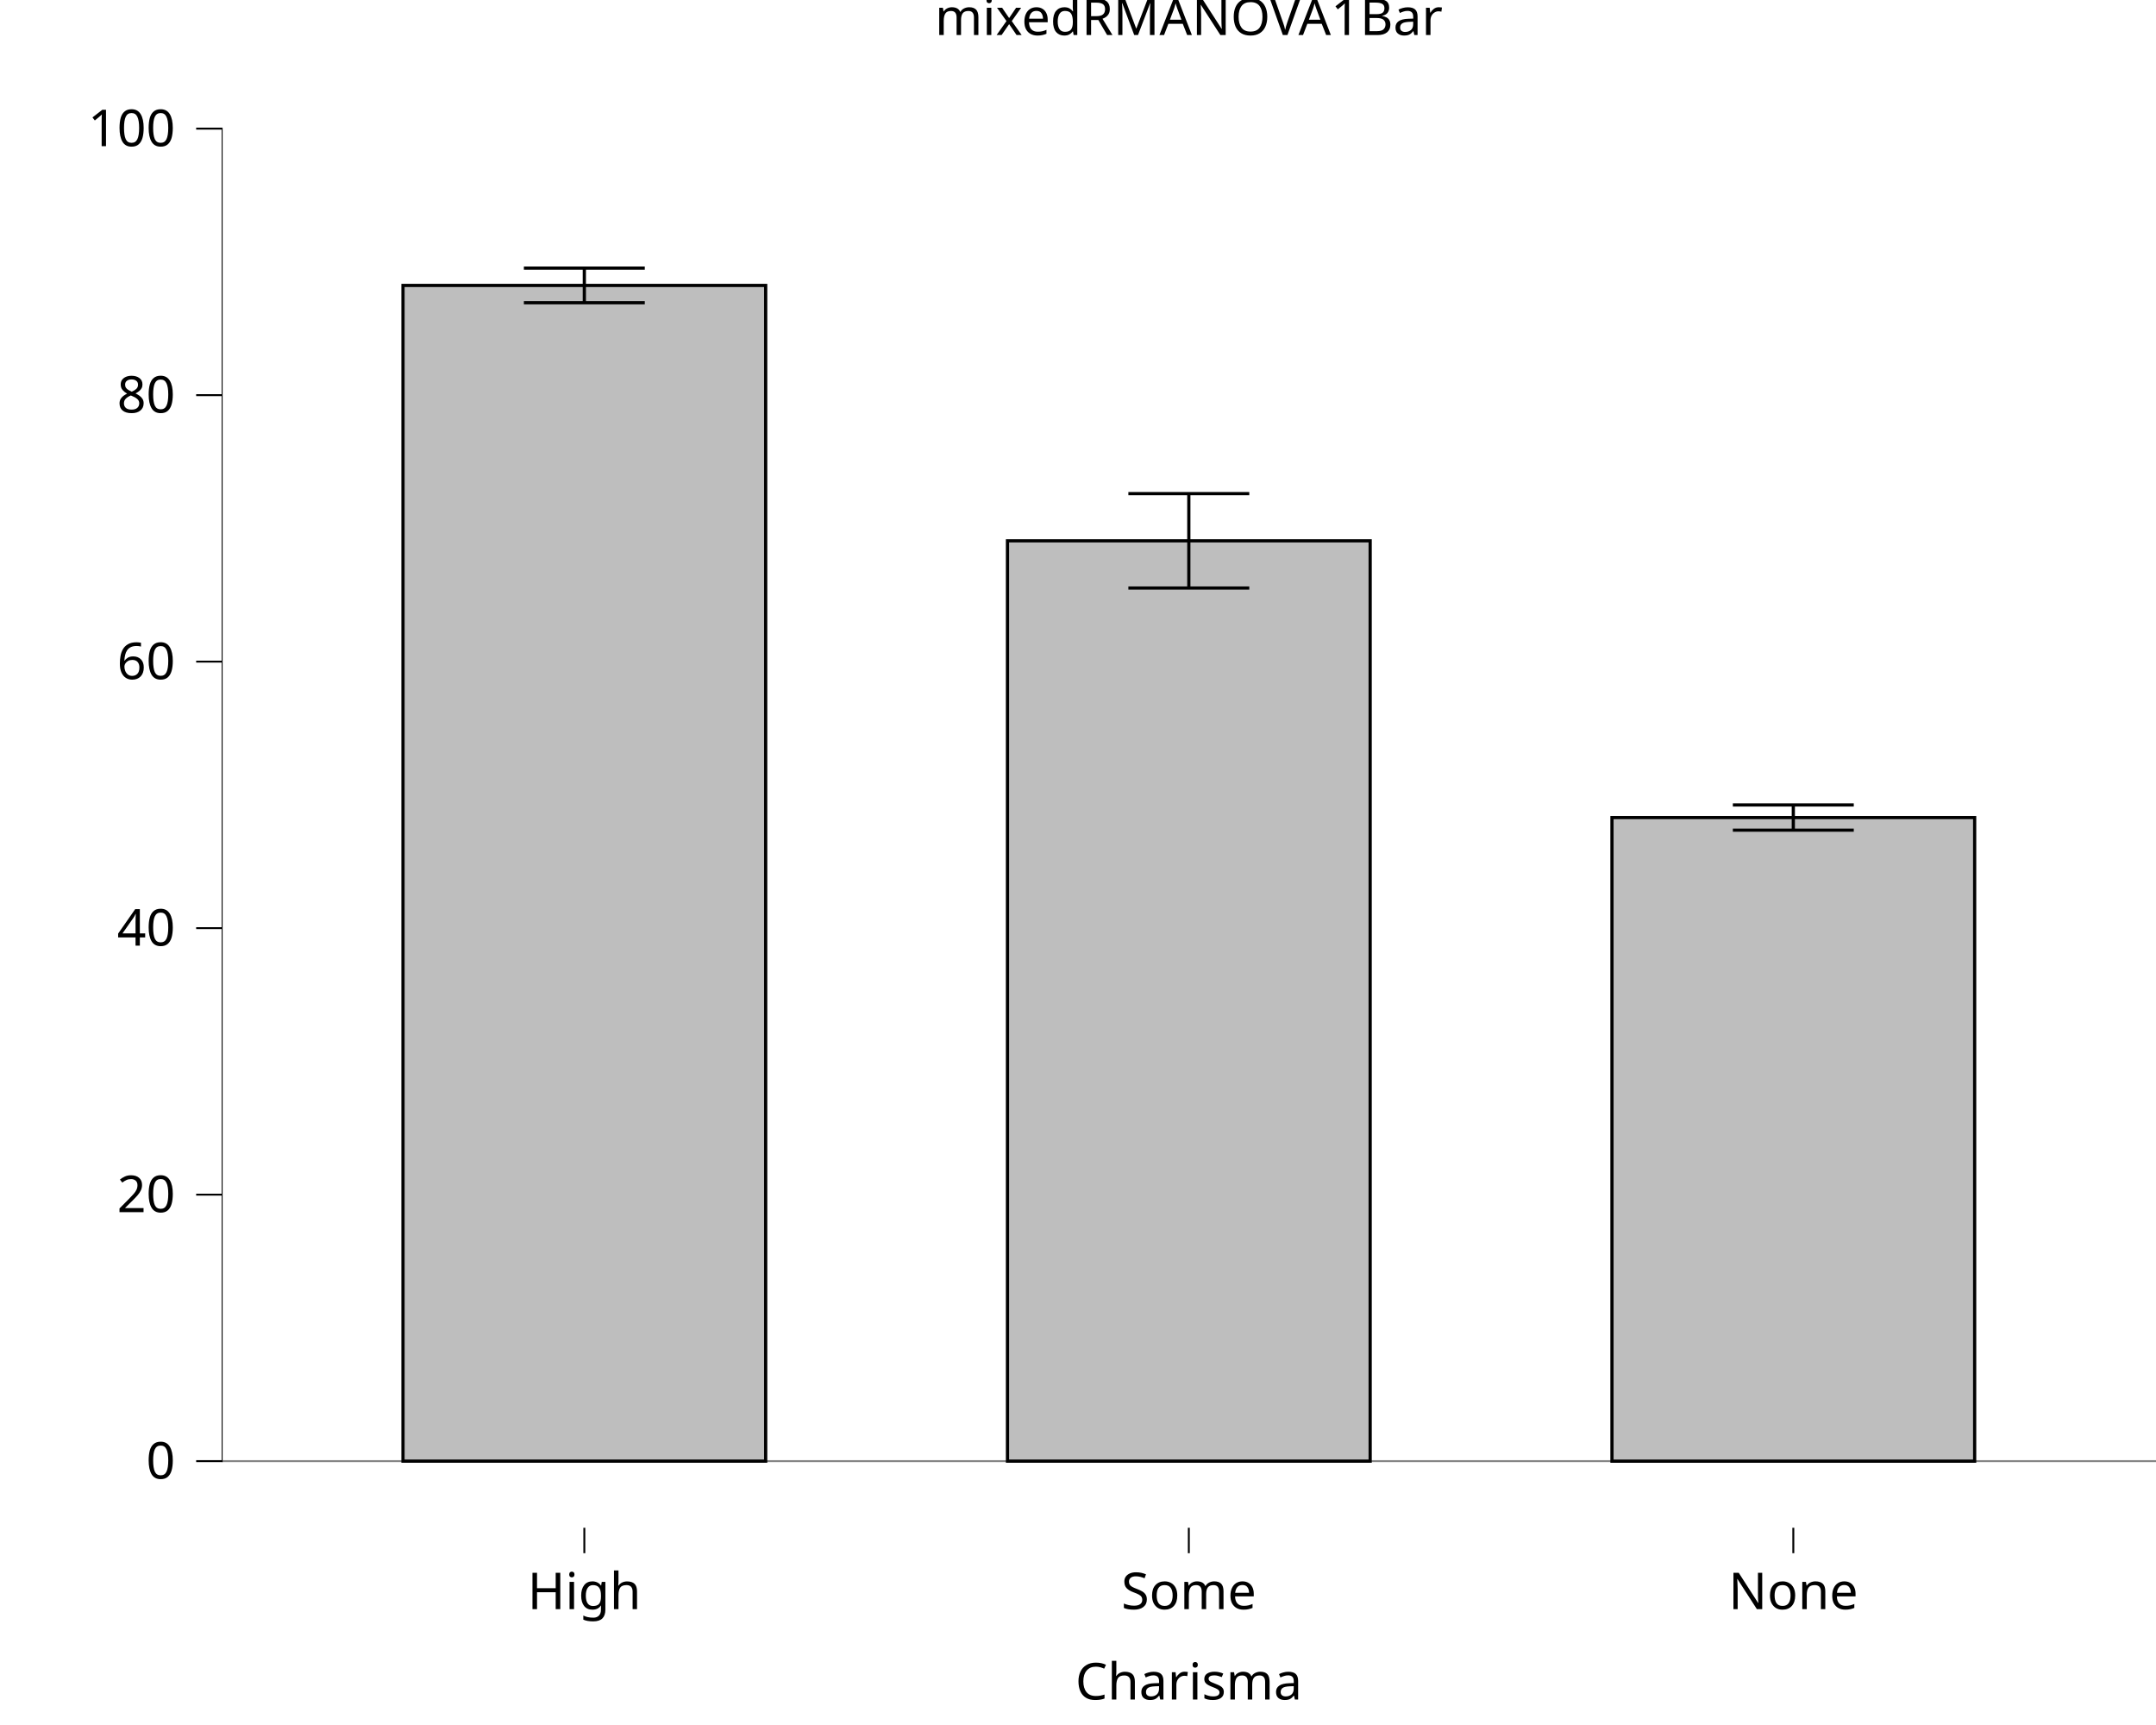
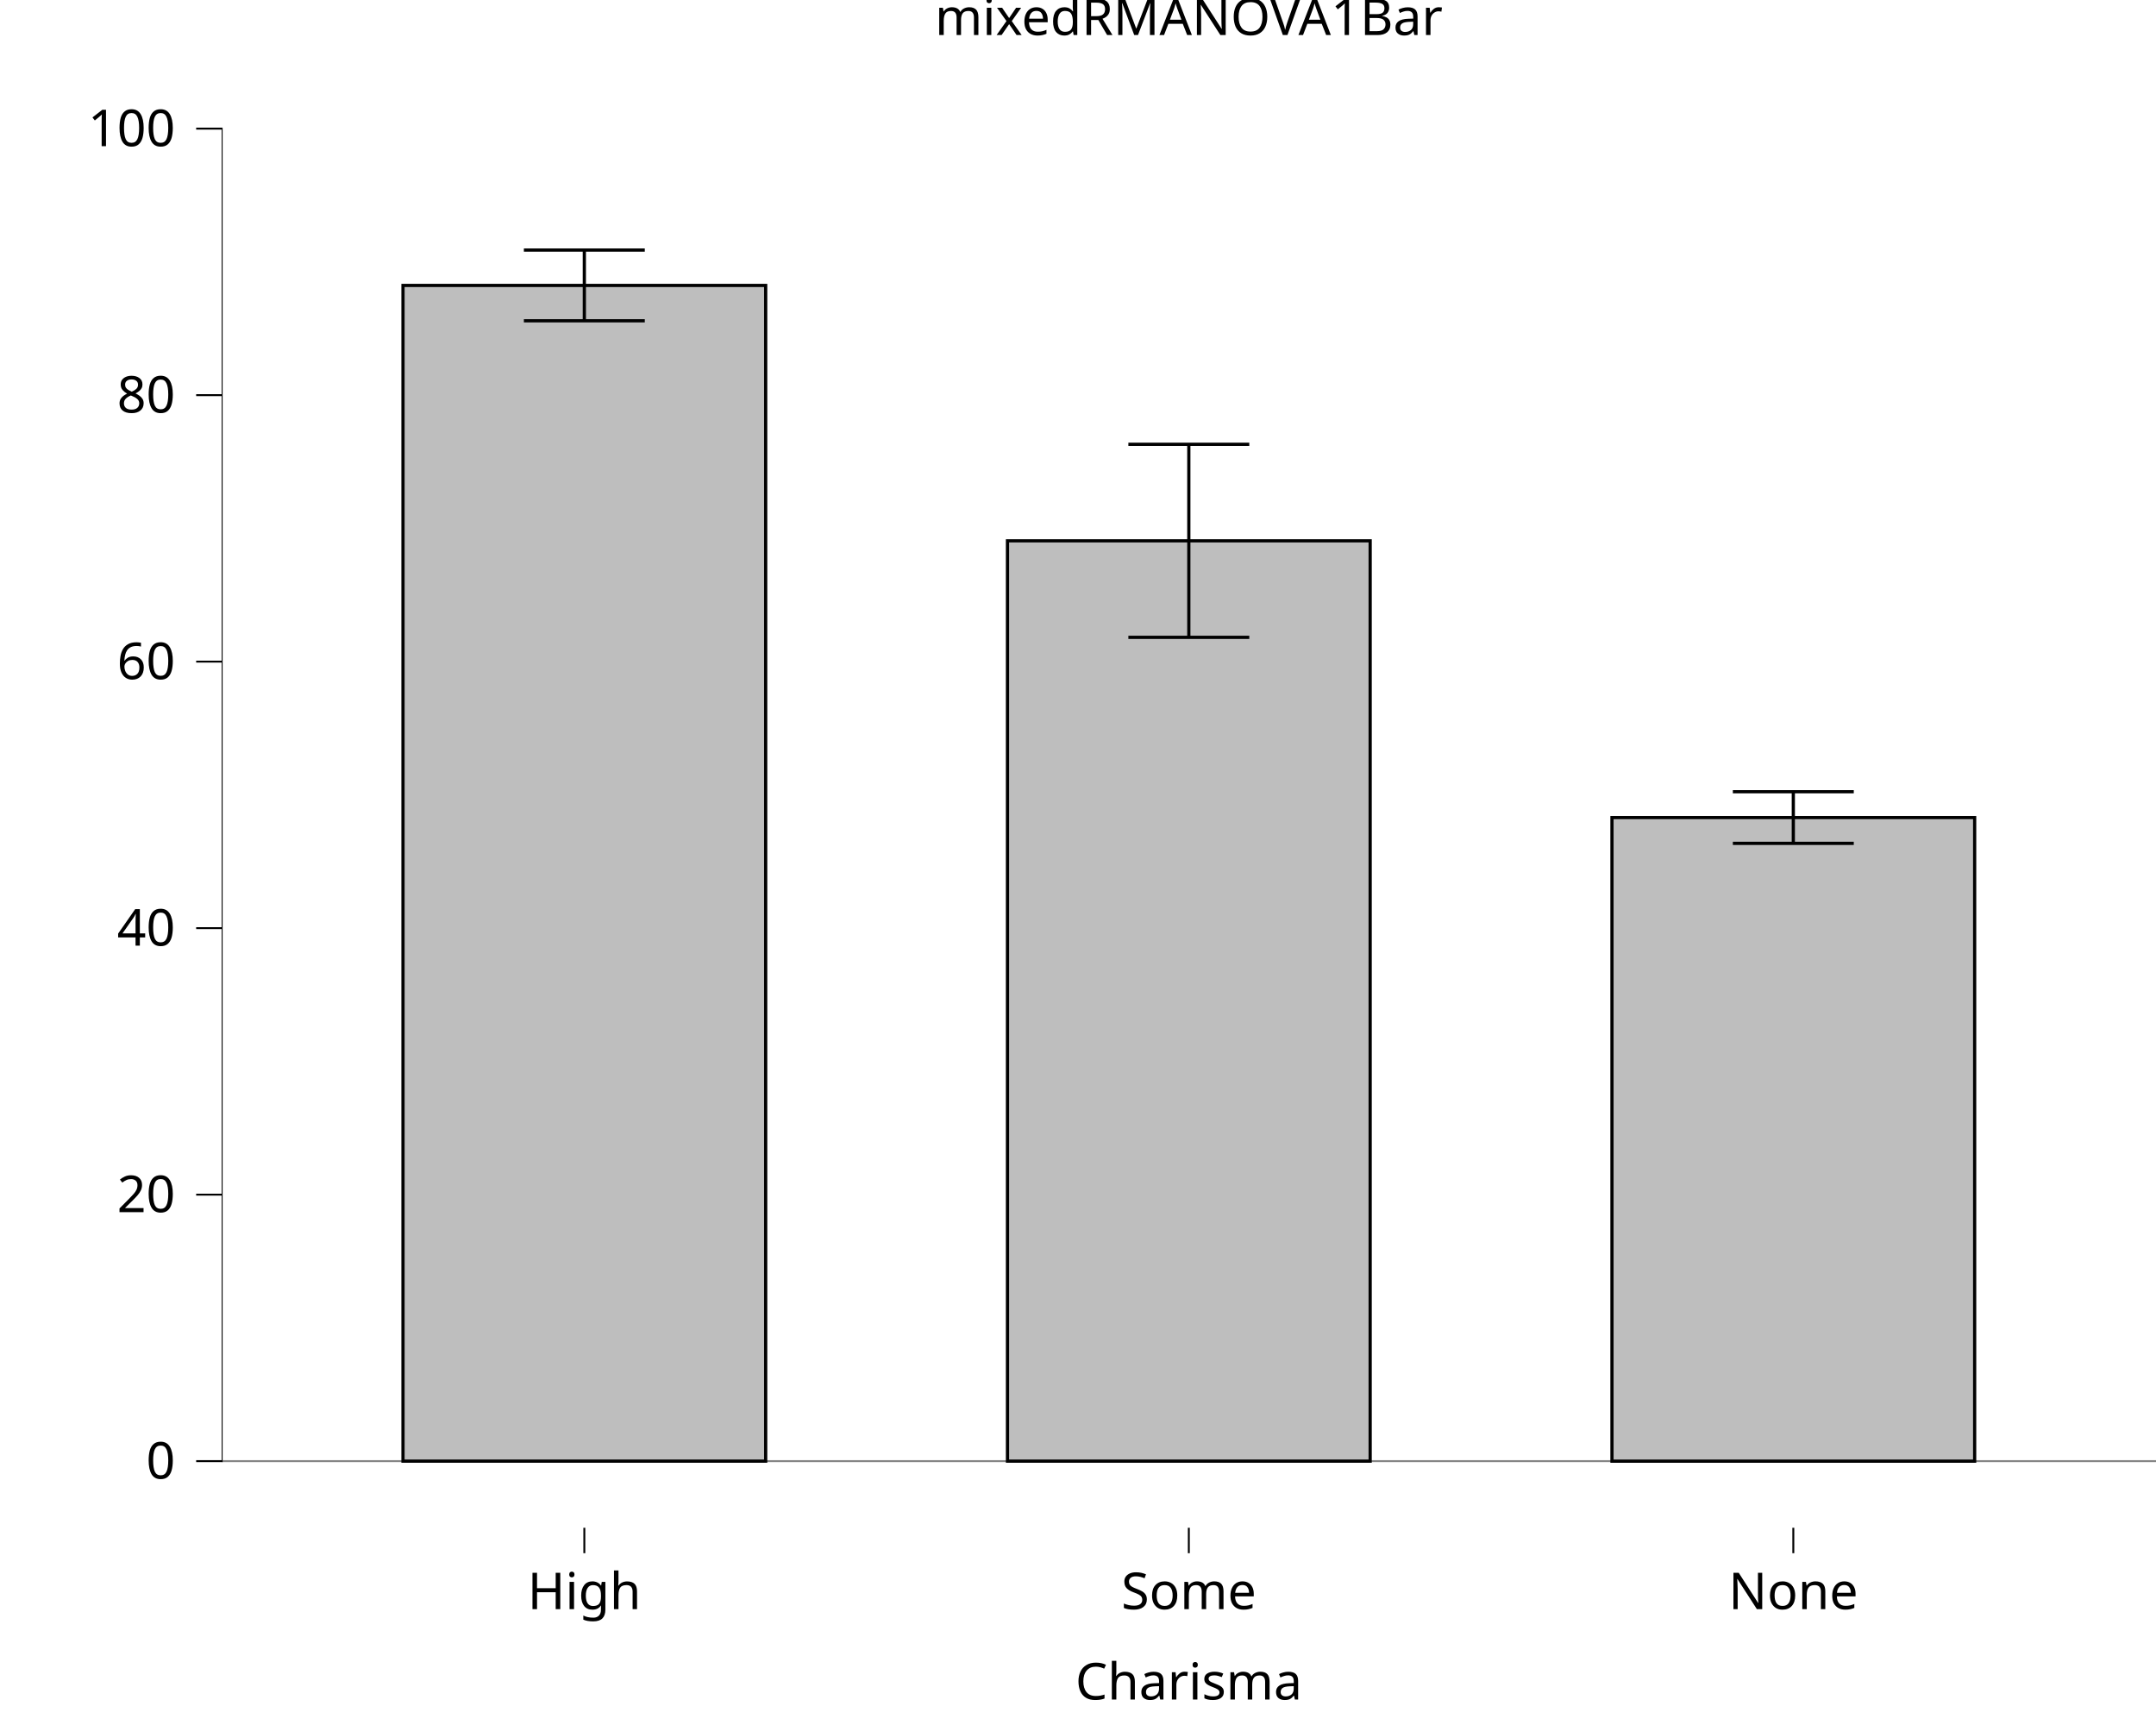
<svg xmlns="http://www.w3.org/2000/svg" class="svglite" data-engine-version="2.0" width="720.00pt" height="576.00pt" viewBox="0 0 720.00 576.00">
  <defs>
    <style type="text/css">
    .svglite line, .svglite polyline, .svglite polygon, .svglite path, .svglite rect, .svglite circle {
      fill: none;
      stroke: #000000;
      stroke-linecap: round;
      stroke-linejoin: round;
      stroke-miterlimit: 10.00;
    }
  </style>
  </defs>
  <rect width="100%" height="100%" style="stroke: none; fill: #FFFFFF;" />
  <defs>
    <clipPath id="cpMC4wMHw3MjAuMDB8MC4wMHw1NzYuMDA=">
      <rect x="0.00" y="0.00" width="720.00" height="576.00" />
    </clipPath>
  </defs>
  <g clip-path="url(#cpMC4wMHw3MjAuMDB8MC4wMHw1NzYuMDA=)">
    <rect x="0.00" y="0.00" width="720.00" height="576.00" style="stroke-width: 10.67; stroke: none;" />
  </g>
  <defs>
    <clipPath id="cpNzQuMDJ8NzIwLjAwfDIwLjcxfDUxMC4xNA==">
      <rect x="74.02" y="20.71" width="645.98" height="489.43" />
    </clipPath>
  </defs>
  <g clip-path="url(#cpNzQuMDJ8NzIwLjAwfDIwLjcxfDUxMC4xNA==)">
    <rect x="74.02" y="20.71" width="645.98" height="489.43" style="stroke-width: 10.67; stroke: none;" />
    <line x1="74.02" y1="487.89" x2="720.00" y2="487.89" style="stroke-width: 0.64; stroke: #858585; stroke-linecap: butt;" />
    <rect x="134.58" y="95.31" width="121.12" height="392.58" style="stroke-width: 1.07; stroke-linecap: butt; stroke-linejoin: miter; fill: #BEBEBE;" />
    <rect x="336.45" y="180.59" width="121.12" height="307.30" style="stroke-width: 1.07; stroke-linecap: butt; stroke-linejoin: miter; fill: #BEBEBE;" />
    <rect x="538.32" y="272.99" width="121.12" height="214.91" style="stroke-width: 1.07; stroke-linecap: butt; stroke-linejoin: miter; fill: #BEBEBE;" />
-     <polyline points="174.95,89.53 215.33,89.53 " style="stroke-width: 1.07; stroke-linecap: butt;" />
-     <polyline points="195.14,89.53 195.14,101.09 " style="stroke-width: 1.07; stroke-linecap: butt;" />
-     <polyline points="174.95,101.09 215.33,101.09 " style="stroke-width: 1.07; stroke-linecap: butt;" />
-     <polyline points="578.69,268.78 619.07,268.78 " style="stroke-width: 1.07; stroke-linecap: butt;" />
-     <polyline points="598.88,268.78 598.88,277.20 " style="stroke-width: 1.07; stroke-linecap: butt;" />
-     <polyline points="578.69,277.20 619.07,277.20 " style="stroke-width: 1.07; stroke-linecap: butt;" />
-     <polyline points="376.82,164.83 417.20,164.83 " style="stroke-width: 1.07; stroke-linecap: butt;" />
-     <polyline points="397.01,164.83 397.01,196.35 " style="stroke-width: 1.07; stroke-linecap: butt;" />
-     <polyline points="376.82,196.35 417.20,196.35 " style="stroke-width: 1.07; stroke-linecap: butt;" />
+     <polyline points="174.95,83.50 215.33,83.50 " style="stroke-width: 1.07; stroke-linecap: butt;" />
+     <polyline points="195.14,83.50 195.14,107.12 " style="stroke-width: 1.07; stroke-linecap: butt;" />
+     <polyline points="174.95,107.12 215.33,107.12 " style="stroke-width: 1.07; stroke-linecap: butt;" />
+     <polyline points="578.69,264.37 619.07,264.37 " style="stroke-width: 1.07; stroke-linecap: butt;" />
+     <polyline points="598.88,264.37 598.88,281.60 " style="stroke-width: 1.07; stroke-linecap: butt;" />
+     <polyline points="578.69,281.60 619.07,281.60 " style="stroke-width: 1.07; stroke-linecap: butt;" />
+     <polyline points="376.82,148.36 417.20,148.36 " style="stroke-width: 1.07; stroke-linecap: butt;" />
+     <polyline points="397.01,148.36 397.01,212.82 " style="stroke-width: 1.07; stroke-linecap: butt;" />
+     <polyline points="376.82,212.82 417.20,212.82 " style="stroke-width: 1.07; stroke-linecap: butt;" />
    <line x1="74.02" y1="488.21" x2="74.02" y2="42.64" style="stroke-width: 0.64; stroke-linecap: butt;" />
    <rect x="74.02" y="20.71" width="645.98" height="489.43" style="stroke-width: 0.00; stroke: none;" />
  </g>
  <g clip-path="url(#cpMC4wMHw3MjAuMDB8MC4wMHw1NzYuMDA=)">
    <polyline points="74.02,510.14 74.02,20.71 " style="stroke-width: 0.00; stroke: none; stroke-linecap: butt;" />
    <text x="58.54" y="493.74" text-anchor="end" style="font-size: 17.00px; font-family: sans;" textLength="9.46px" lengthAdjust="spacingAndGlyphs">0</text>
    <text x="58.54" y="404.75" text-anchor="end" style="font-size: 17.00px; font-family: sans;" textLength="18.91px" lengthAdjust="spacingAndGlyphs">20</text>
    <text x="58.54" y="315.77" text-anchor="end" style="font-size: 17.00px; font-family: sans;" textLength="18.91px" lengthAdjust="spacingAndGlyphs">40</text>
    <text x="58.54" y="226.78" text-anchor="end" style="font-size: 17.00px; font-family: sans;" textLength="18.91px" lengthAdjust="spacingAndGlyphs">60</text>
    <text x="58.54" y="137.79" text-anchor="end" style="font-size: 17.00px; font-family: sans;" textLength="18.91px" lengthAdjust="spacingAndGlyphs">80</text>
    <text x="58.54" y="48.80" text-anchor="end" style="font-size: 17.00px; font-family: sans;" textLength="28.37px" lengthAdjust="spacingAndGlyphs">100</text>
    <polyline points="65.51,487.89 74.02,487.89 " style="stroke-width: 0.64; stroke-linecap: butt;" />
    <polyline points="65.51,398.91 74.02,398.91 " style="stroke-width: 0.64; stroke-linecap: butt;" />
    <polyline points="65.51,309.92 74.02,309.92 " style="stroke-width: 0.64; stroke-linecap: butt;" />
    <polyline points="65.51,220.93 74.02,220.93 " style="stroke-width: 0.64; stroke-linecap: butt;" />
    <polyline points="65.51,131.94 74.02,131.94 " style="stroke-width: 0.64; stroke-linecap: butt;" />
    <polyline points="65.51,42.95 74.02,42.95 " style="stroke-width: 0.64; stroke-linecap: butt;" />
    <polyline points="74.02,510.14 720.00,510.14 " style="stroke-width: 0.00; stroke: none; stroke-linecap: butt;" />
    <polyline points="195.14,518.64 195.14,510.14 " style="stroke-width: 0.64; stroke-linecap: butt;" />
    <polyline points="598.88,518.64 598.88,510.14 " style="stroke-width: 0.64; stroke-linecap: butt;" />
    <polyline points="397.01,518.64 397.01,510.14 " style="stroke-width: 0.64; stroke-linecap: butt;" />
    <text x="195.14" y="537.32" text-anchor="middle" style="font-size: 17.00px; font-family: sans;" textLength="34.97px" lengthAdjust="spacingAndGlyphs">High</text>
    <text x="598.88" y="537.32" text-anchor="middle" style="font-size: 17.00px; font-family: sans;" textLength="40.65px" lengthAdjust="spacingAndGlyphs">None</text>
    <text x="397.01" y="537.32" text-anchor="middle" style="font-size: 17.00px; font-family: sans;" textLength="44.42px" lengthAdjust="spacingAndGlyphs">Some</text>
    <text x="397.01" y="567.49" text-anchor="middle" style="font-size: 17.00px; font-family: sans;" textLength="72.76px" lengthAdjust="spacingAndGlyphs">Charisma</text>
    <text x="397.01" y="11.70" text-anchor="middle" style="font-size: 17.00px; font-family: sans;" textLength="167.26px" lengthAdjust="spacingAndGlyphs">mixedRMANOVA1Bar</text>
  </g>
</svg>
